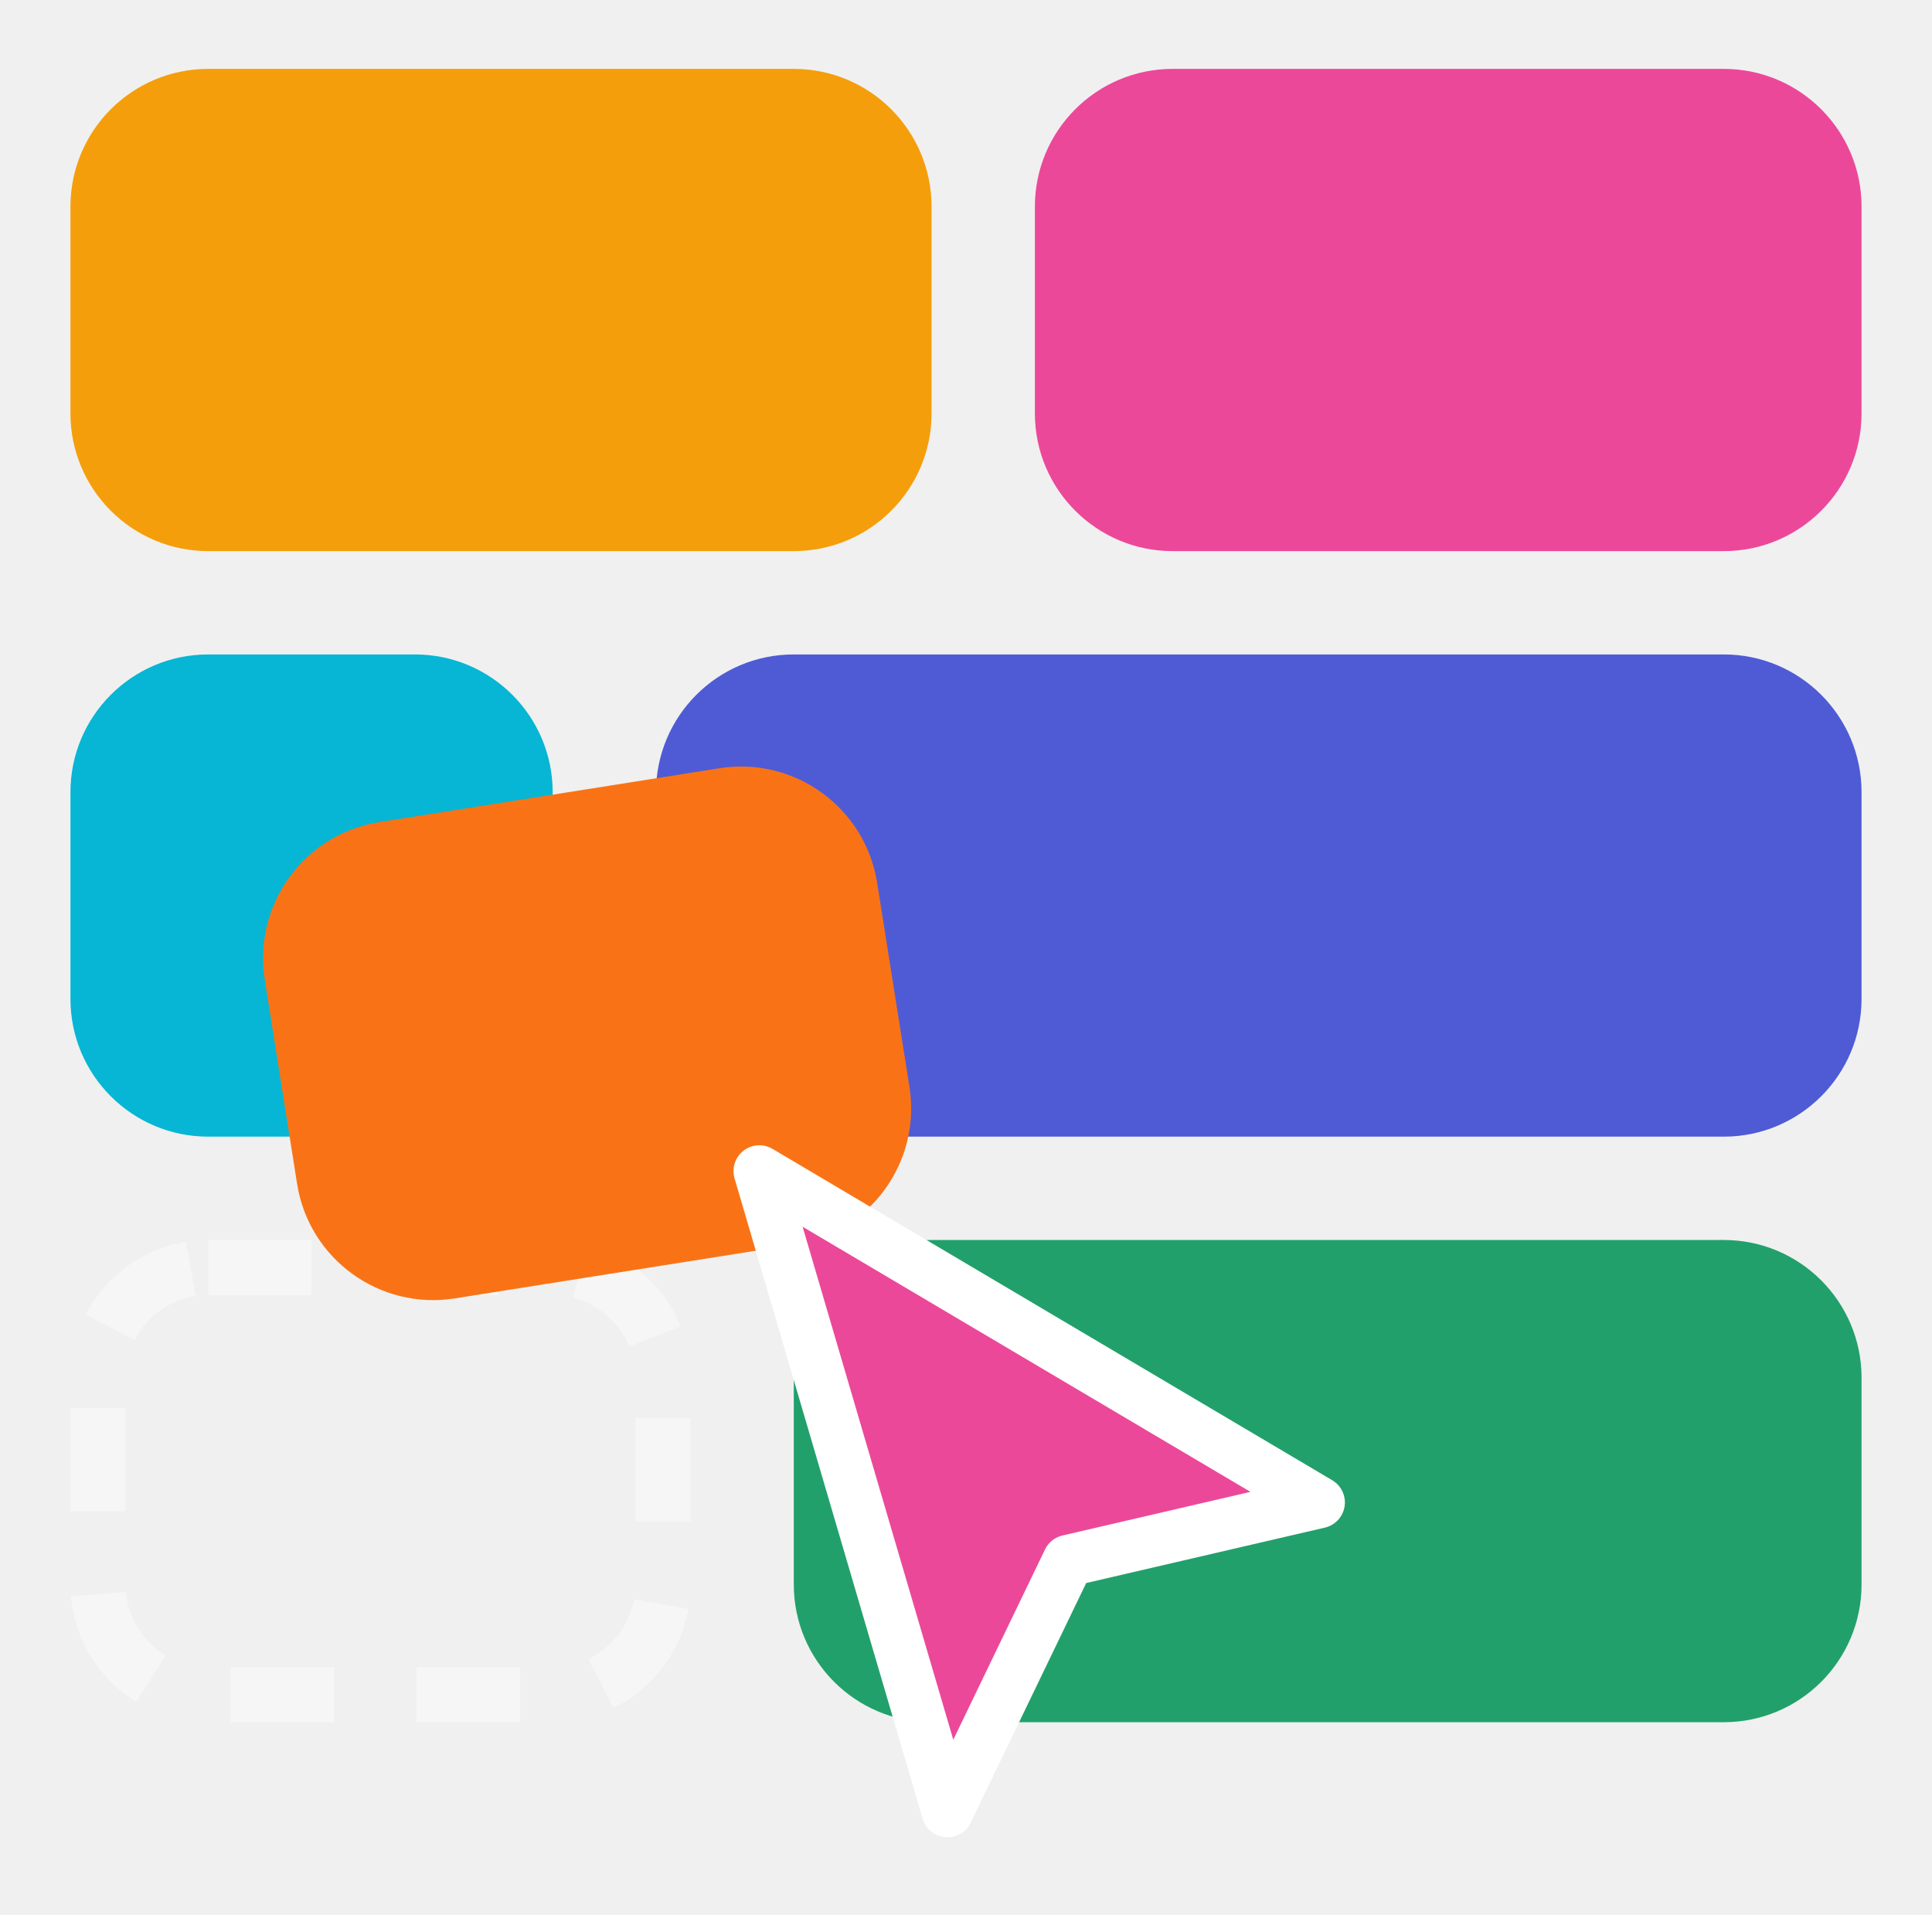
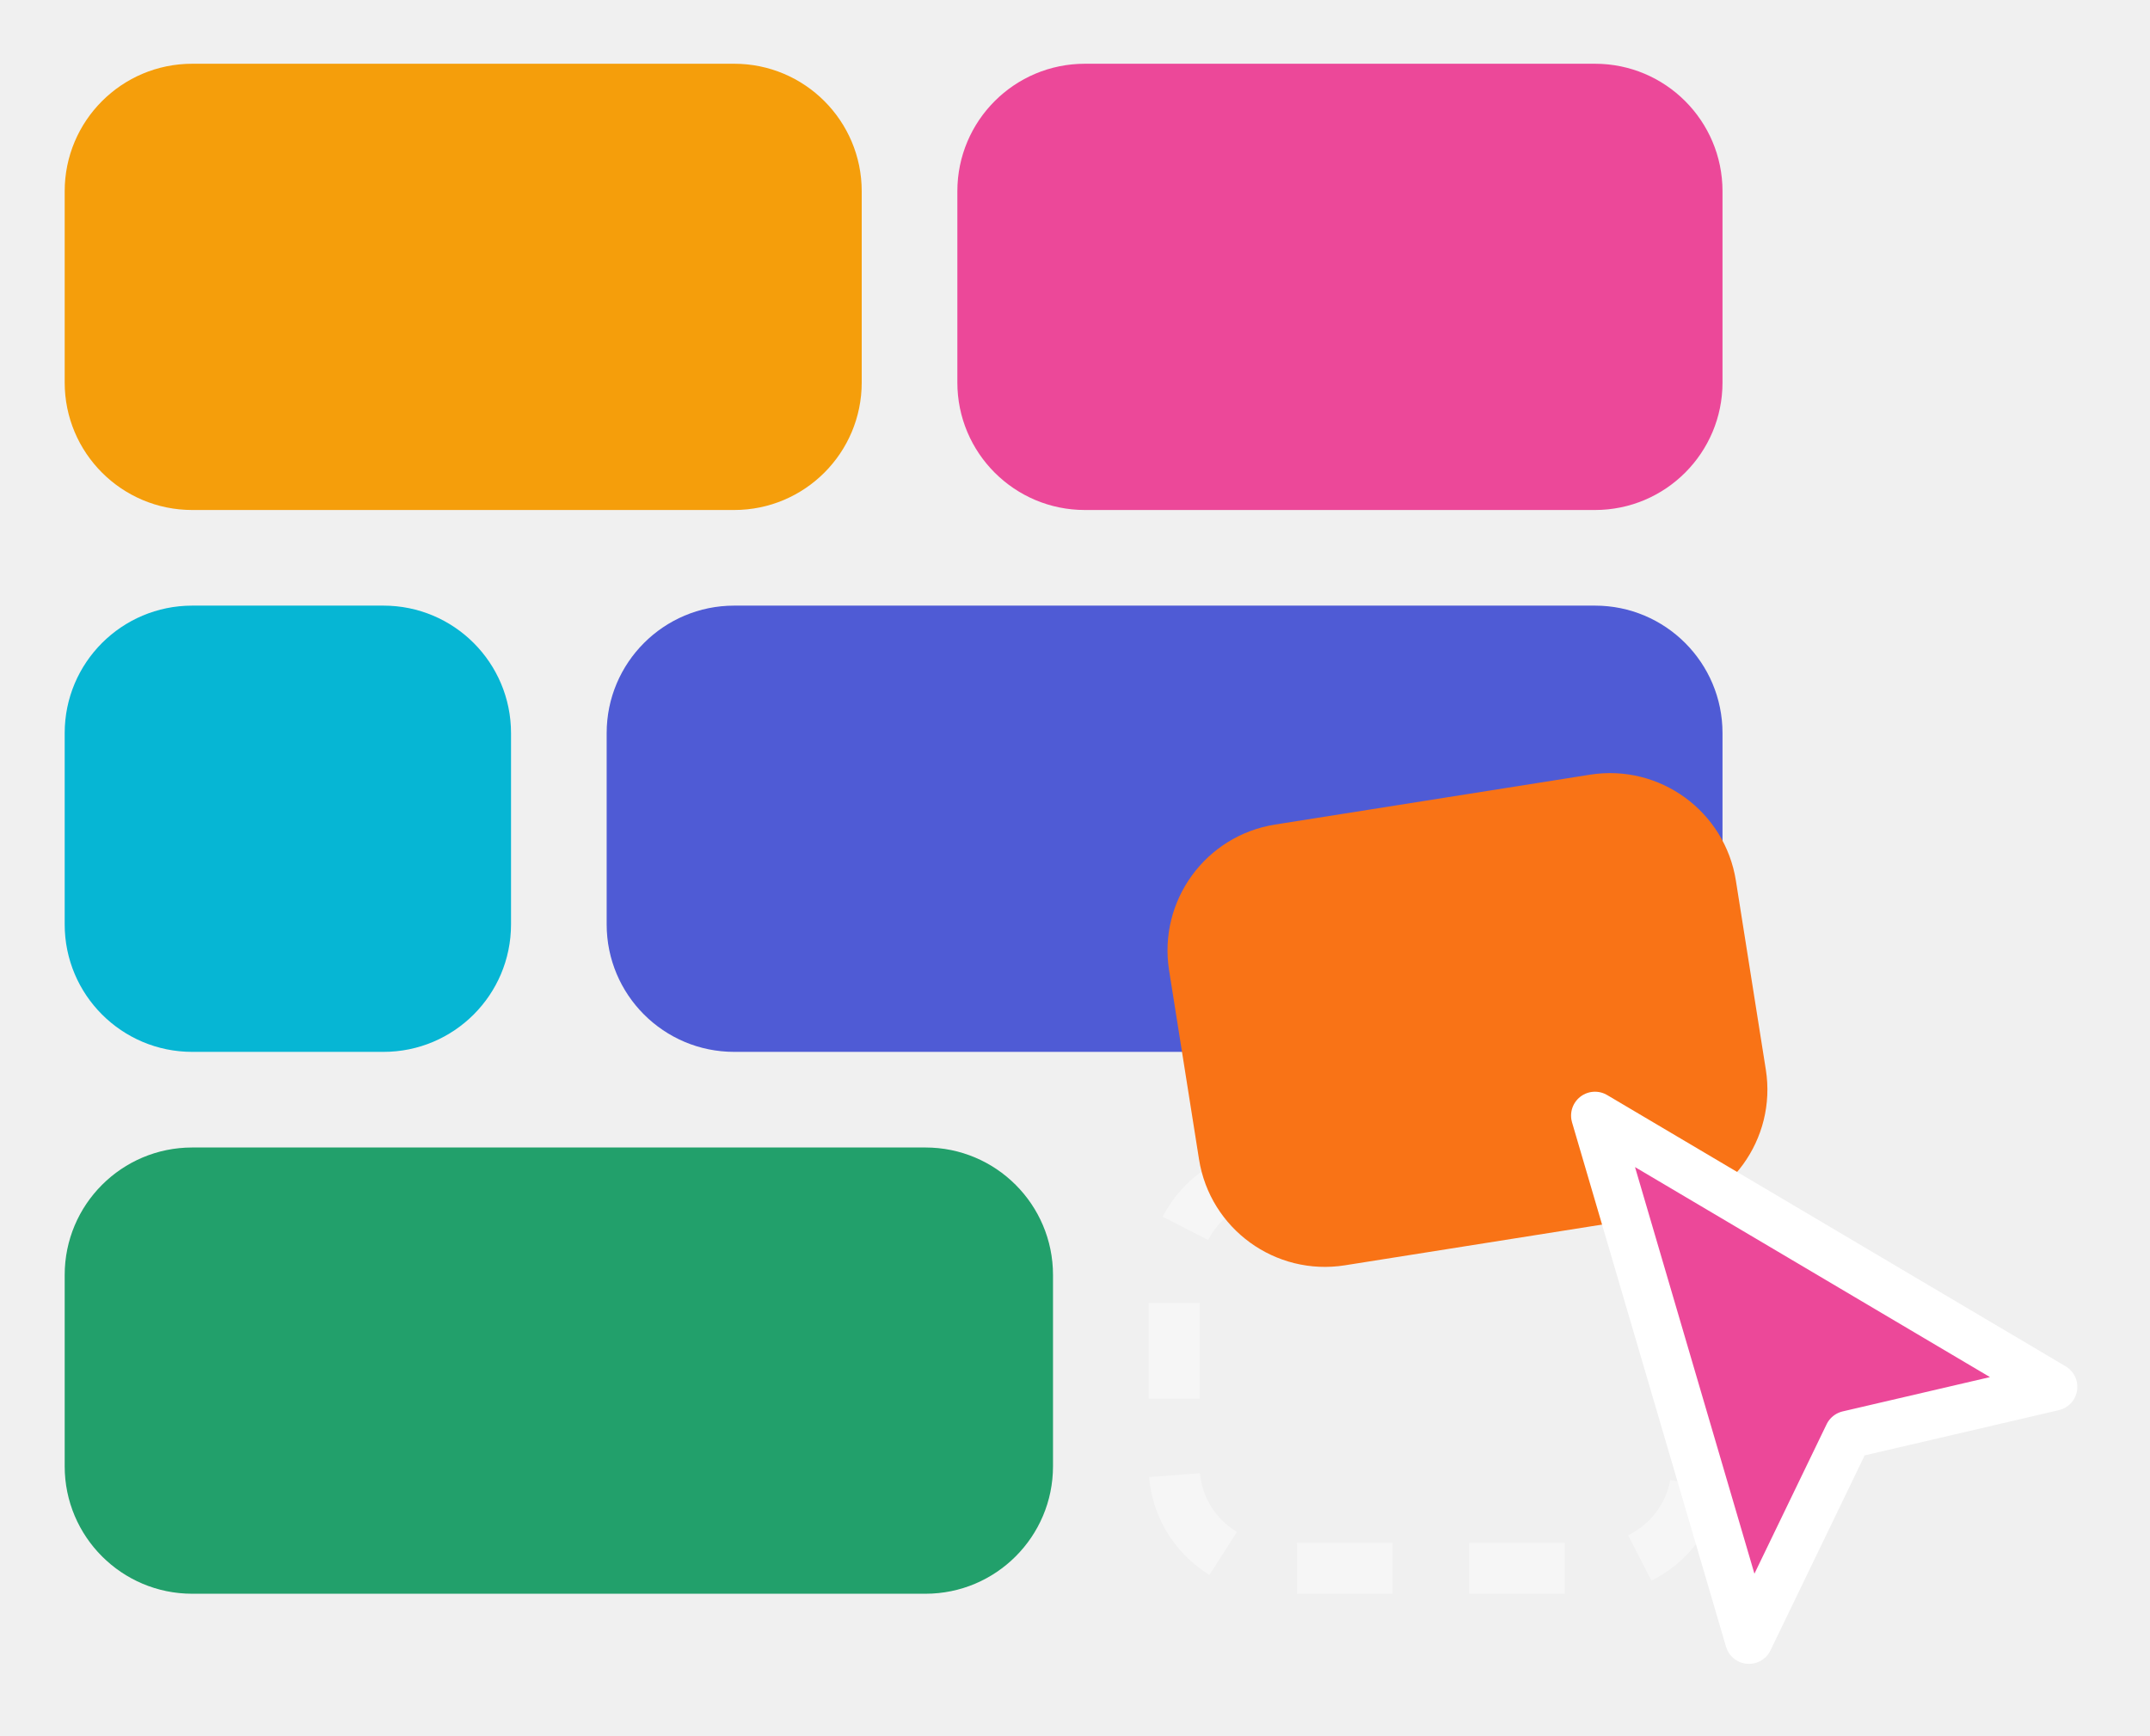
- <svg xmlns="http://www.w3.org/2000/svg" viewBox="4 6 56 55.59" width="224" height="222">
+ <svg xmlns="http://www.w3.org/2000/svg" viewBox="4 6 67.38 54.45" width="270" height="218">
  <rect x="6" y="8" width="25" height="14" rx="4" fill="#f59e0b" />
  <rect x="34" y="8" width="24" height="14" rx="4" fill="#ec4899" />
  <rect x="6" y="25" width="14" height="14" rx="4" fill="#06b6d4" />
  <rect x="23" y="25" width="35" height="14" rx="4" fill="#4f5bd5" />
-   <rect x="27" y="42" width="31" height="14" rx="4" fill="#22a06b" />
-   <rect x="6.8" y="42.8" width="16.4" height="12.4" rx="3.2" fill="none" stroke="#ffffff" stroke-opacity="0.4" stroke-width="1.6" stroke-dasharray="3 2.4" />
-   <rect x="12" y="29" width="18" height="14" rx="4" fill="#f97316" transform="rotate(-9 21 36)" />
-   <path d="M26 40L42.25 49.62L34.97 51.31L31.46 58.59Z" fill="#ec4899" stroke="#ffffff" stroke-width="1.5" stroke-linejoin="round" />
+   <rect x="6" y="42" width="31" height="14" rx="4" fill="#22a06b" />
+   <rect x="40.8" y="42.8" width="16.4" height="12.4" rx="3.2" fill="none" stroke="#ffffff" stroke-opacity="0.4" stroke-width="1.6" stroke-dasharray="3 2.4" />
+   <rect x="41" y="31" width="18" height="14" rx="4" fill="#f97316" transform="rotate(-9 50 38)" />
+   <path d="M54 41L68.38 49.51L61.94 51.01L58.83 57.45Z" fill="#ec4899" stroke="#ffffff" stroke-width="1.5" stroke-linejoin="round" />
</svg>
